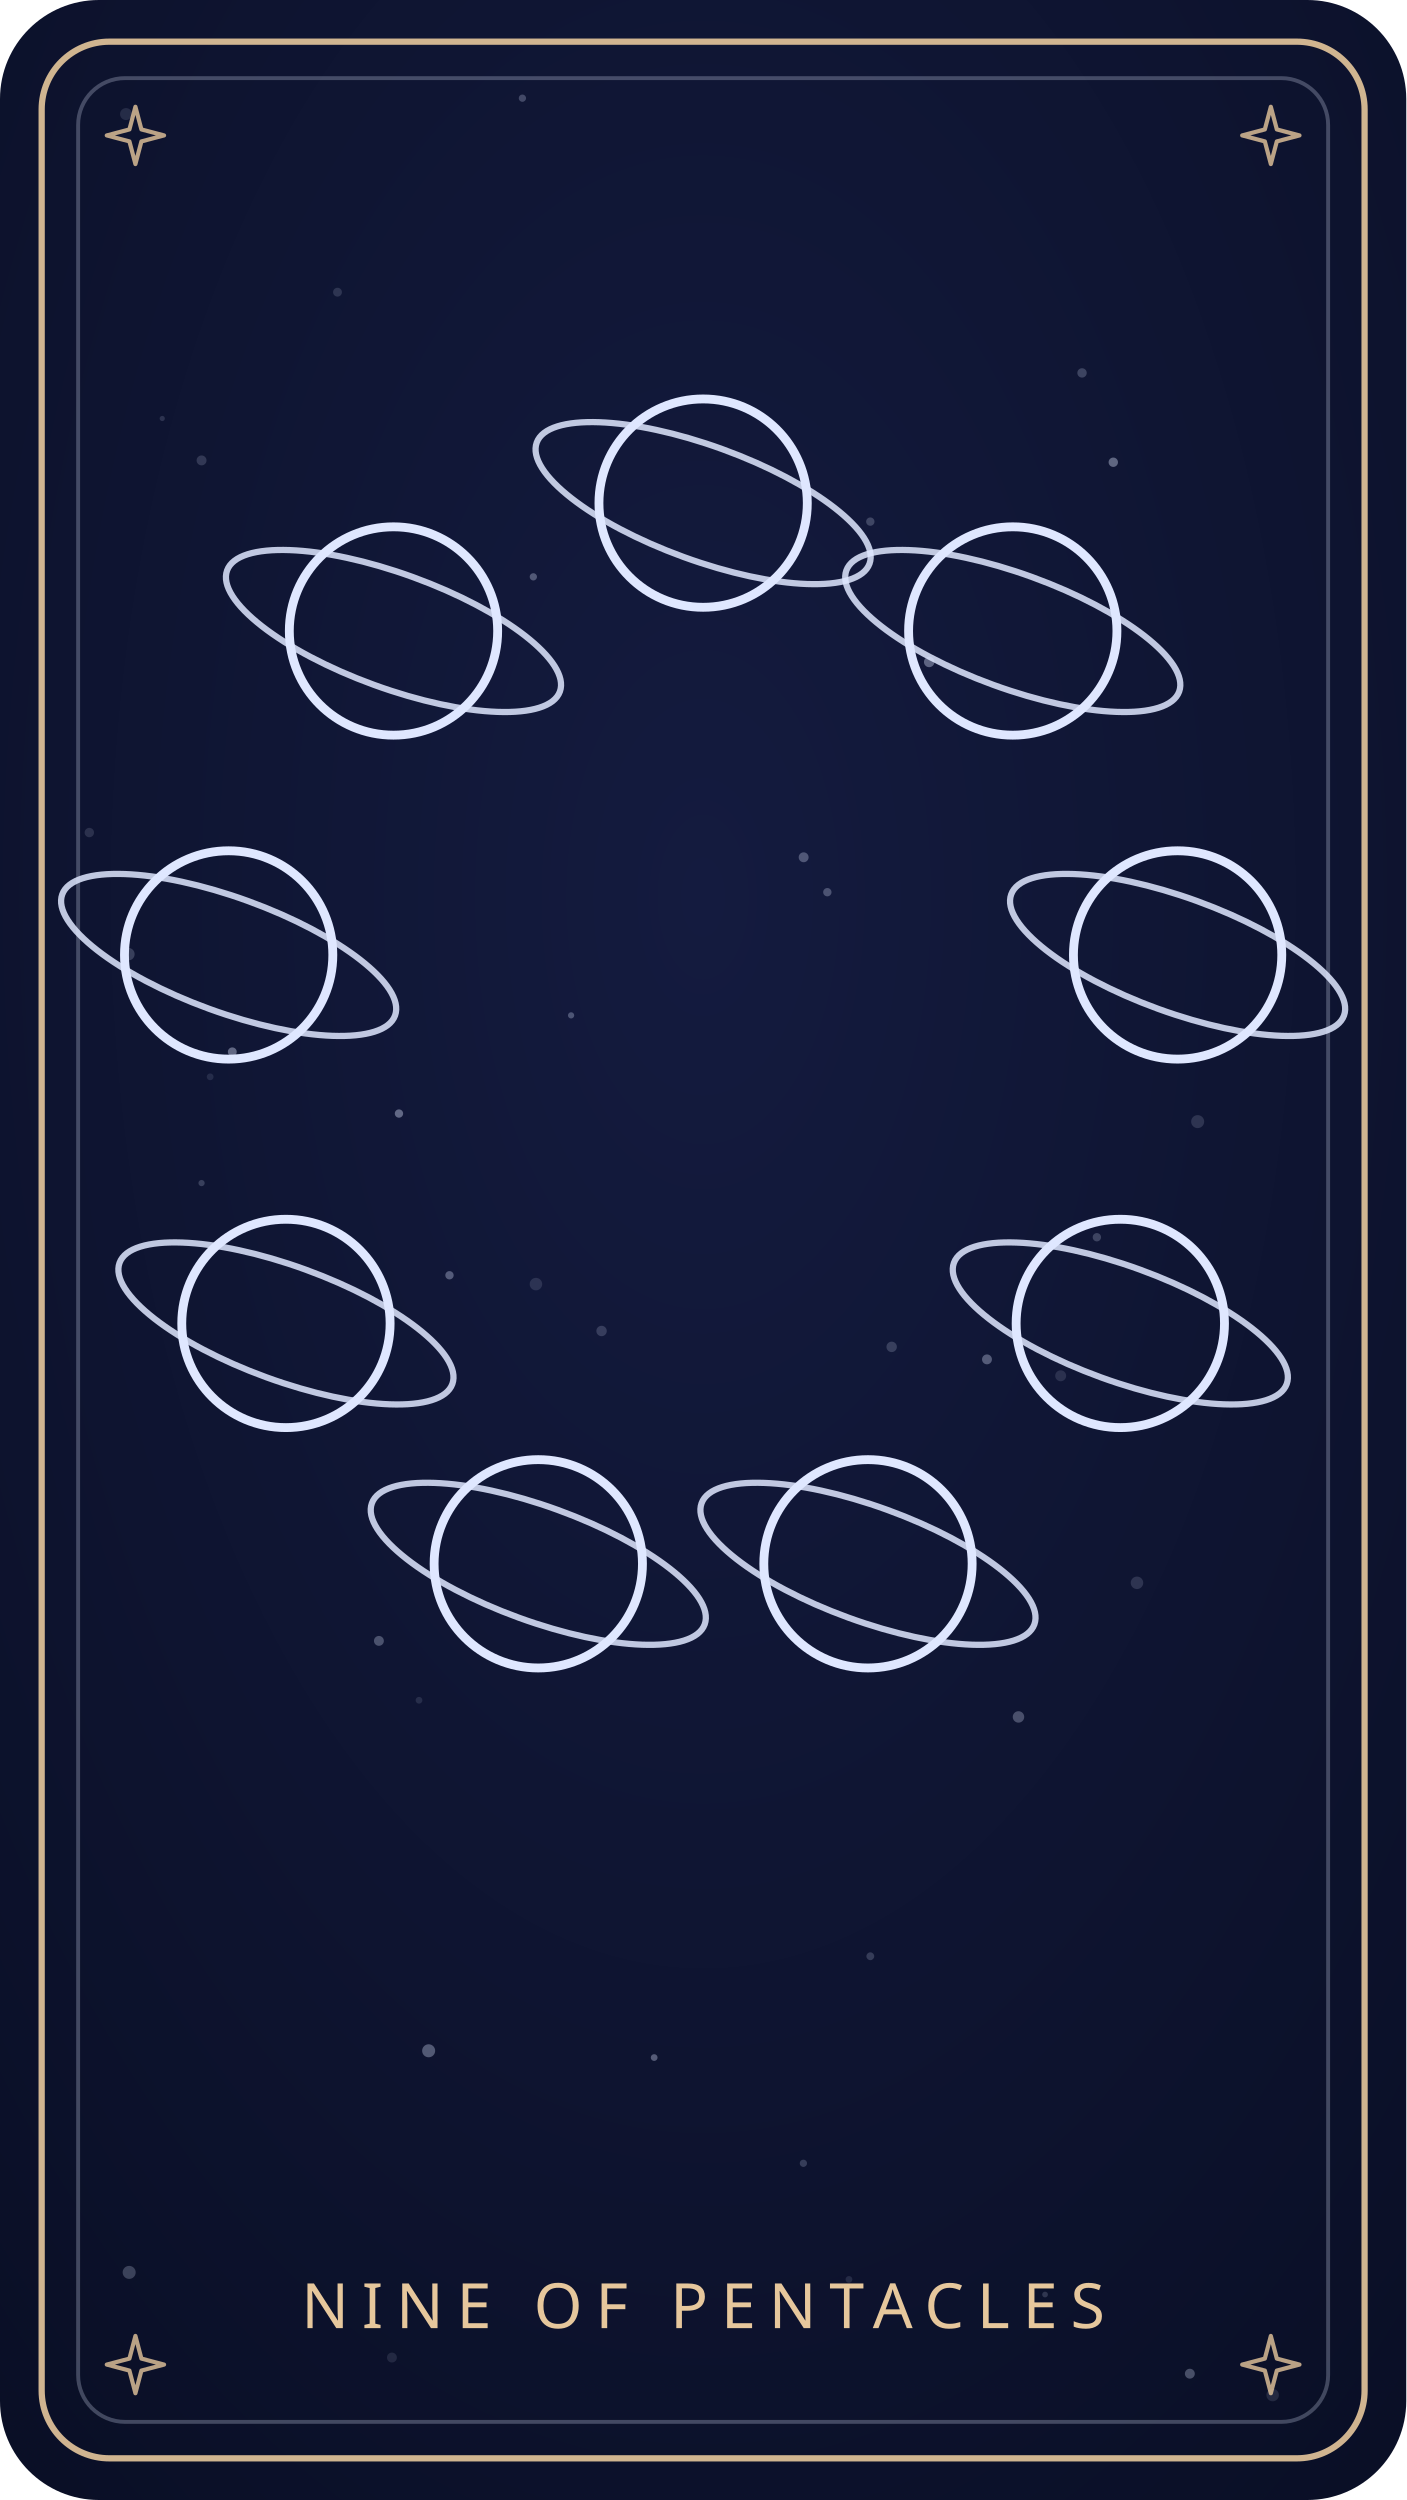
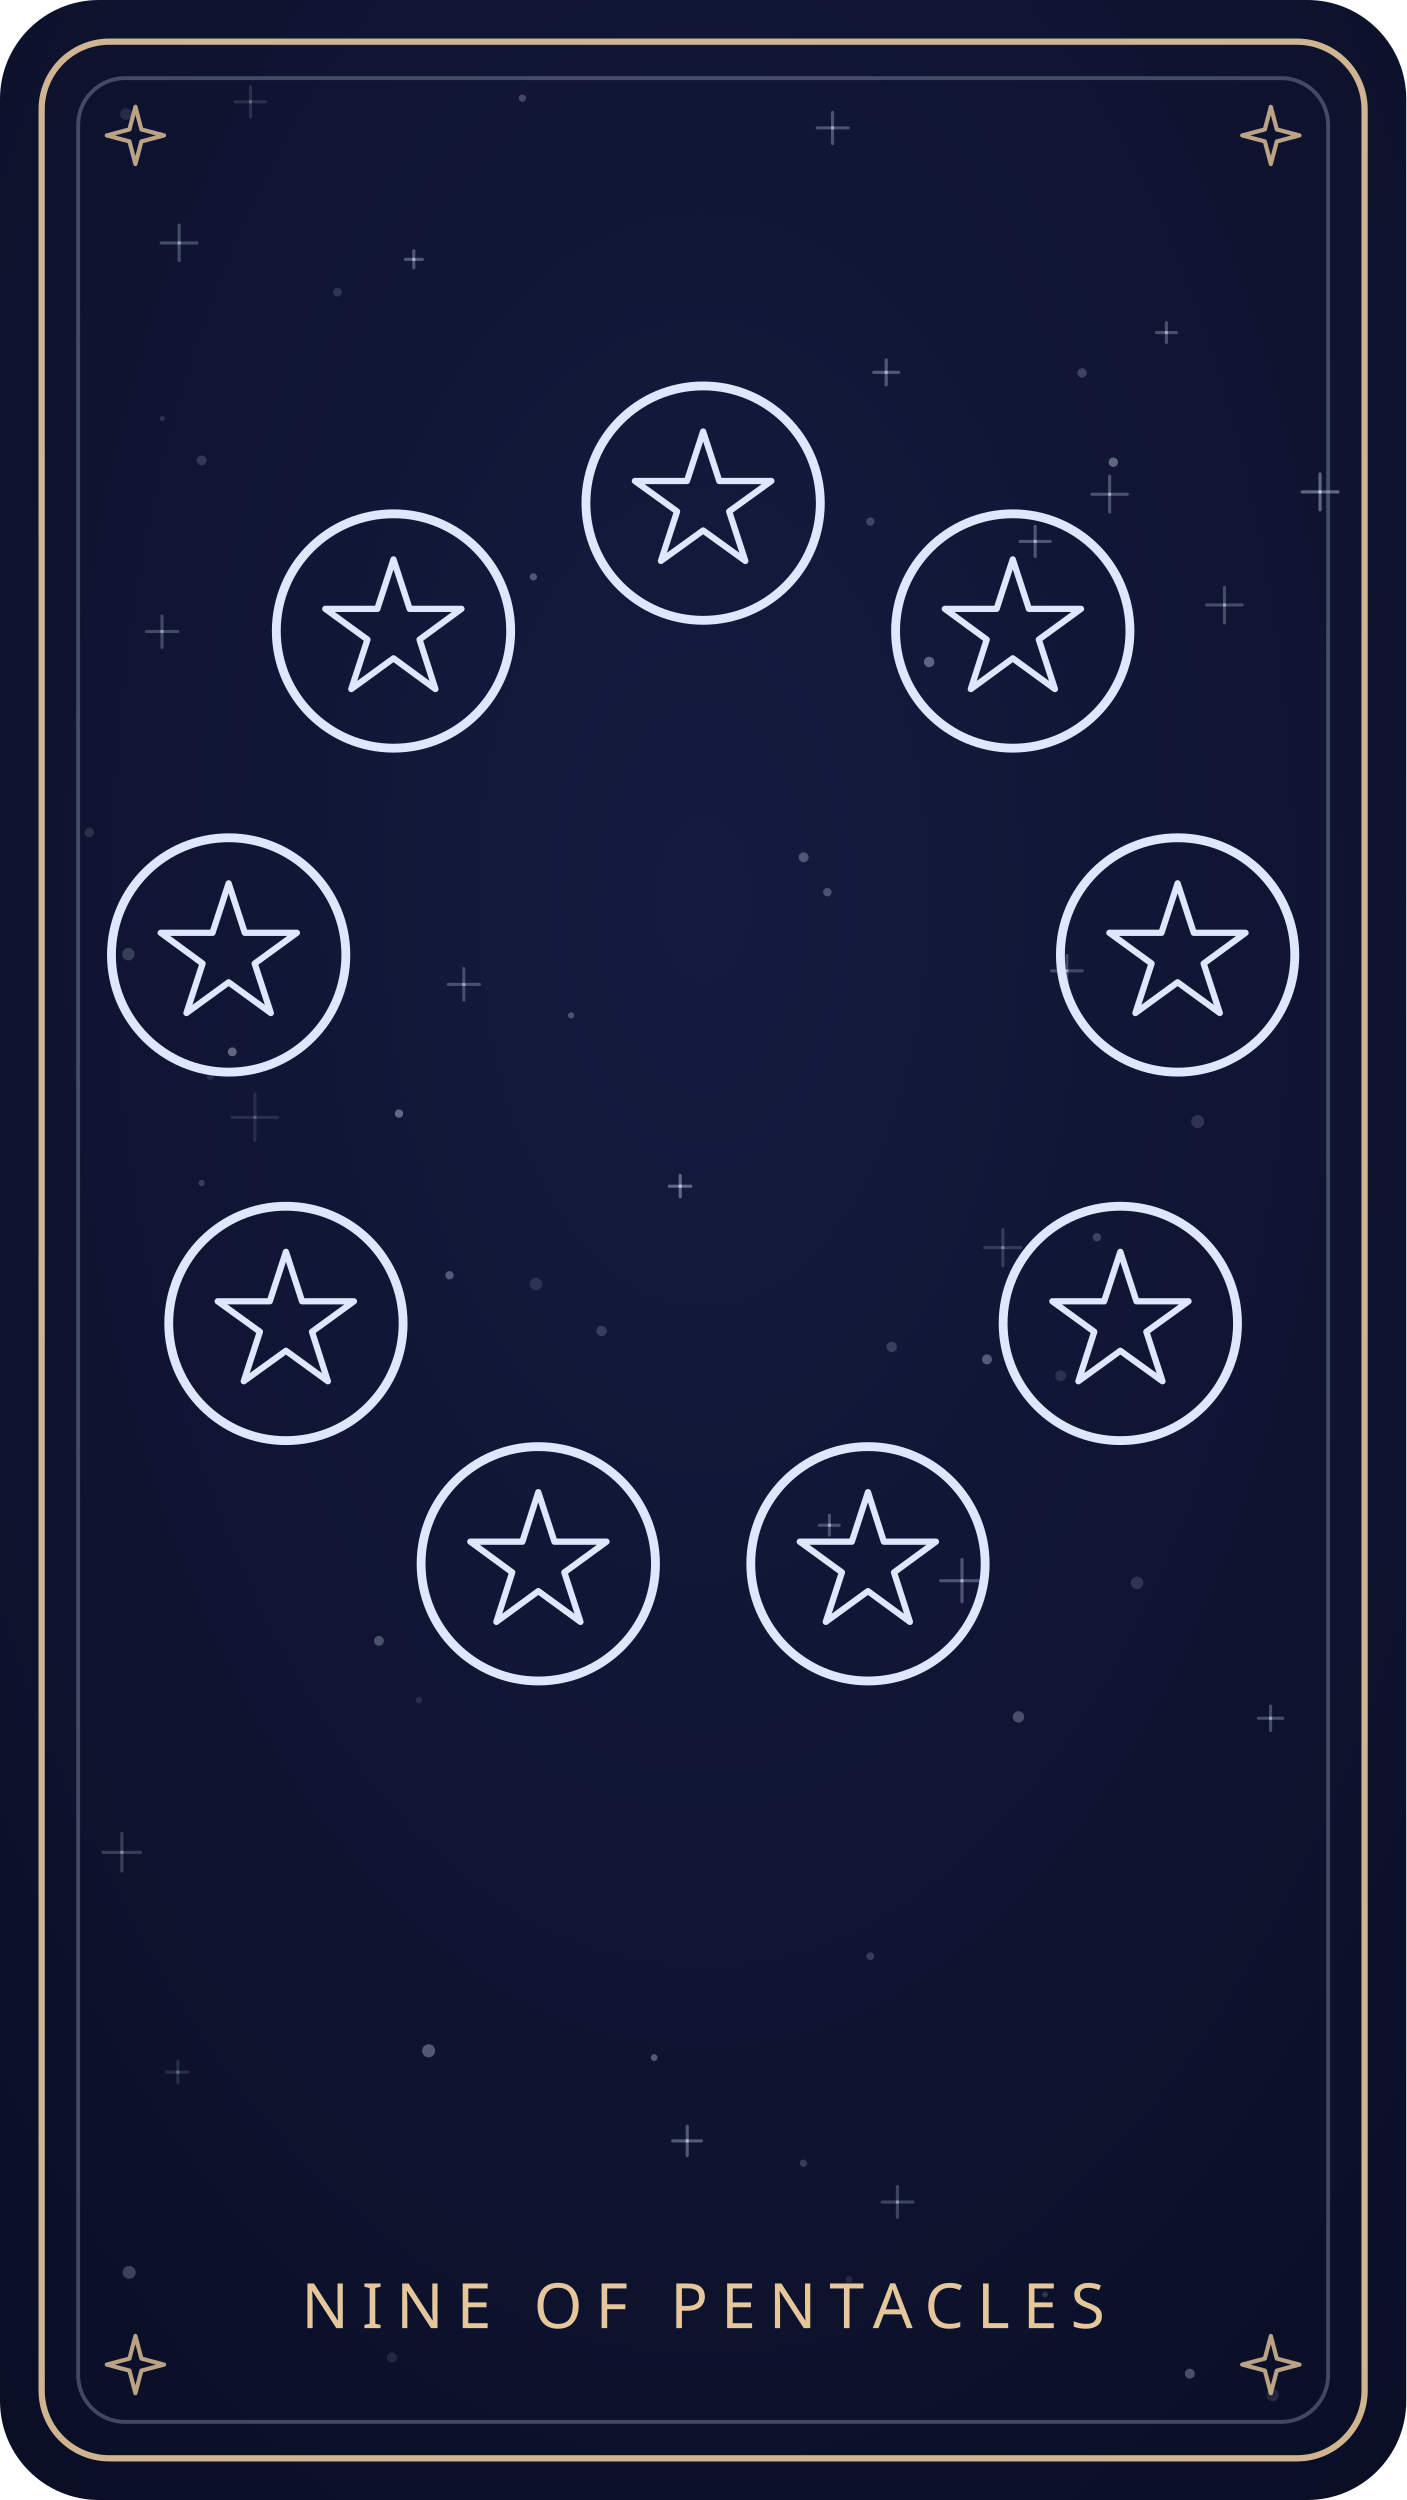
<svg xmlns="http://www.w3.org/2000/svg" viewBox="0 0 540 960" width="540" height="960">
  <defs>
    <radialGradient id="bg" cx="50%" cy="36%" r="85%">
      <stop offset="0%" stop-color="#141b3f" />
      <stop offset="100%" stop-color="#090e24" />
    </radialGradient>
  </defs>
  <rect x="0" y="0" width="540" height="960" rx="38" fill="url(#bg)" />
  <circle cx="421.2" cy="475.1" r="1.6" fill="#dfe7ff" stroke="none" fill-opacity="0.22" />
  <circle cx="129.6" cy="112.2" r="1.7" fill="#dfe7ff" stroke="none" fill-opacity="0.15" />
-   <line x1="318.5" y1="585.7" x2="322.3" y2="585.7" w="1.2" color="#dfe7ff" op="0.285" />
-   <line x1="318.5" y1="585.7" x2="318.5" y2="589.5" w="1.2" color="#dfe7ff" op="0.285" />
-   <line x1="318.5" y1="585.7" x2="314.6" y2="585.7" w="1.2" color="#dfe7ff" op="0.285" />
-   <line x1="318.5" y1="585.7" x2="318.5" y2="581.8" w="1.2" color="#dfe7ff" op="0.285" />
+   <line x1="318.5" y1="585.7" x2="322.3" y2="585.7" fill="none" stroke="#dfe7ff" stroke-width="1.2" stroke-linecap="round" stroke-linejoin="round" stroke-opacity="0.28" />
+   <line x1="318.5" y1="585.7" x2="318.5" y2="589.5" fill="none" stroke="#dfe7ff" stroke-width="1.2" stroke-linecap="round" stroke-linejoin="round" stroke-opacity="0.28" />
+   <line x1="318.5" y1="585.7" x2="314.6" y2="585.7" fill="none" stroke="#dfe7ff" stroke-width="1.2" stroke-linecap="round" stroke-linejoin="round" stroke-opacity="0.28" />
+   <line x1="318.5" y1="585.7" x2="318.5" y2="581.8" fill="none" stroke="#dfe7ff" stroke-width="1.2" stroke-linecap="round" stroke-linejoin="round" stroke-opacity="0.28" />
  <circle cx="153.2" cy="427.6" r="1.6" fill="#dfe7ff" stroke="none" fill-opacity="0.39" />
-   <line x1="344.6" y1="845.6" x2="350.6" y2="845.6" w="1.2" color="#dfe7ff" op="0.232" />
-   <line x1="344.6" y1="845.6" x2="344.6" y2="851.5" w="1.2" color="#dfe7ff" op="0.232" />
-   <line x1="344.6" y1="845.6" x2="338.7" y2="845.6" w="1.2" color="#dfe7ff" op="0.232" />
-   <line x1="344.6" y1="845.6" x2="344.6" y2="839.6" w="1.2" color="#dfe7ff" op="0.232" />
+   <line x1="344.6" y1="845.6" x2="350.6" y2="845.6" fill="none" stroke="#dfe7ff" stroke-width="1.2" stroke-linecap="round" stroke-linejoin="round" stroke-opacity="0.23" />
+   <line x1="344.6" y1="845.6" x2="344.6" y2="851.5" fill="none" stroke="#dfe7ff" stroke-width="1.2" stroke-linecap="round" stroke-linejoin="round" stroke-opacity="0.23" />
+   <line x1="344.6" y1="845.6" x2="338.7" y2="845.6" fill="none" stroke="#dfe7ff" stroke-width="1.2" stroke-linecap="round" stroke-linejoin="round" stroke-opacity="0.23" />
+   <line x1="344.6" y1="845.6" x2="344.6" y2="839.6" fill="none" stroke="#dfe7ff" stroke-width="1.2" stroke-linecap="round" stroke-linejoin="round" stroke-opacity="0.23" />
  <circle cx="356.8" cy="254.2" r="2.0" fill="#dfe7ff" stroke="none" fill-opacity="0.37" />
-   <line x1="62.2" y1="242.5" x2="68.3" y2="242.5" w="1.2" color="#dfe7ff" op="0.246" />
-   <line x1="62.2" y1="242.5" x2="62.2" y2="248.6" w="1.2" color="#dfe7ff" op="0.246" />
-   <line x1="62.2" y1="242.5" x2="56.2" y2="242.5" w="1.2" color="#dfe7ff" op="0.246" />
-   <line x1="62.2" y1="242.5" x2="62.2" y2="236.5" w="1.2" color="#dfe7ff" op="0.246" />
-   <line x1="506.9" y1="188.9" x2="513.8" y2="188.9" w="1.2" color="#dfe7ff" op="0.386" />
-   <line x1="506.9" y1="188.9" x2="506.9" y2="195.8" w="1.2" color="#dfe7ff" op="0.386" />
-   <line x1="506.9" y1="188.9" x2="500.0" y2="188.9" w="1.2" color="#dfe7ff" op="0.386" />
-   <line x1="506.9" y1="188.9" x2="506.9" y2="182.0" w="1.2" color="#dfe7ff" op="0.386" />
+   <line x1="62.2" y1="242.5" x2="68.3" y2="242.5" fill="none" stroke="#dfe7ff" stroke-width="1.2" stroke-linecap="round" stroke-linejoin="round" stroke-opacity="0.25" />
+   <line x1="62.2" y1="242.5" x2="62.2" y2="248.6" fill="none" stroke="#dfe7ff" stroke-width="1.2" stroke-linecap="round" stroke-linejoin="round" stroke-opacity="0.25" />
+   <line x1="62.2" y1="242.5" x2="56.2" y2="242.5" fill="none" stroke="#dfe7ff" stroke-width="1.2" stroke-linecap="round" stroke-linejoin="round" stroke-opacity="0.25" />
+   <line x1="62.2" y1="242.5" x2="62.2" y2="236.5" fill="none" stroke="#dfe7ff" stroke-width="1.2" stroke-linecap="round" stroke-linejoin="round" stroke-opacity="0.25" />
+   <line x1="506.9" y1="188.9" x2="513.8" y2="188.9" fill="none" stroke="#dfe7ff" stroke-width="1.2" stroke-linecap="round" stroke-linejoin="round" stroke-opacity="0.39" />
+   <line x1="506.9" y1="188.9" x2="506.9" y2="195.8" fill="none" stroke="#dfe7ff" stroke-width="1.2" stroke-linecap="round" stroke-linejoin="round" stroke-opacity="0.39" />
+   <line x1="506.9" y1="188.9" x2="500.0" y2="188.9" fill="none" stroke="#dfe7ff" stroke-width="1.2" stroke-linecap="round" stroke-linejoin="round" stroke-opacity="0.39" />
+   <line x1="506.9" y1="188.9" x2="506.9" y2="182.0" fill="none" stroke="#dfe7ff" stroke-width="1.2" stroke-linecap="round" stroke-linejoin="round" stroke-opacity="0.39" />
  <circle cx="251.2" cy="790.1" r="1.3" fill="#dfe7ff" stroke="none" fill-opacity="0.34" />
-   <line x1="263.9" y1="822.1" x2="269.4" y2="822.1" w="1.2" color="#dfe7ff" op="0.331" />
-   <line x1="263.9" y1="822.1" x2="263.9" y2="827.7" w="1.2" color="#dfe7ff" op="0.331" />
-   <line x1="263.9" y1="822.1" x2="258.3" y2="822.1" w="1.2" color="#dfe7ff" op="0.331" />
-   <line x1="263.9" y1="822.1" x2="263.9" y2="816.5" w="1.2" color="#dfe7ff" op="0.331" />
+   <line x1="263.9" y1="822.1" x2="269.4" y2="822.1" fill="none" stroke="#dfe7ff" stroke-width="1.2" stroke-linecap="round" stroke-linejoin="round" stroke-opacity="0.33" />
+   <line x1="263.9" y1="822.1" x2="263.9" y2="827.7" fill="none" stroke="#dfe7ff" stroke-width="1.2" stroke-linecap="round" stroke-linejoin="round" stroke-opacity="0.33" />
+   <line x1="263.9" y1="822.1" x2="258.3" y2="822.1" fill="none" stroke="#dfe7ff" stroke-width="1.2" stroke-linecap="round" stroke-linejoin="round" stroke-opacity="0.33" />
+   <line x1="263.9" y1="822.1" x2="263.9" y2="816.5" fill="none" stroke="#dfe7ff" stroke-width="1.2" stroke-linecap="round" stroke-linejoin="round" stroke-opacity="0.33" />
  <circle cx="205.8" cy="493.1" r="2.4" fill="#dfe7ff" stroke="none" fill-opacity="0.13" />
  <circle cx="459.9" cy="430.7" r="2.5" fill="#dfe7ff" stroke="none" fill-opacity="0.15" />
  <circle cx="49.6" cy="872.6" r="2.5" fill="#dfe7ff" stroke="none" fill-opacity="0.23" />
-   <line x1="158.9" y1="99.6" x2="162.2" y2="99.6" w="1.2" color="#dfe7ff" op="0.31" />
-   <line x1="158.9" y1="99.6" x2="158.9" y2="102.8" w="1.2" color="#dfe7ff" op="0.31" />
-   <line x1="158.9" y1="99.6" x2="155.7" y2="99.6" w="1.2" color="#dfe7ff" op="0.31" />
-   <line x1="158.9" y1="99.6" x2="158.9" y2="96.3" w="1.2" color="#dfe7ff" op="0.31" />
+   <line x1="158.9" y1="99.6" x2="162.2" y2="99.6" fill="none" stroke="#dfe7ff" stroke-width="1.2" stroke-linecap="round" stroke-linejoin="round" stroke-opacity="0.31" />
+   <line x1="158.9" y1="99.6" x2="158.9" y2="102.8" fill="none" stroke="#dfe7ff" stroke-width="1.2" stroke-linecap="round" stroke-linejoin="round" stroke-opacity="0.31" />
+   <line x1="158.9" y1="99.6" x2="155.7" y2="99.6" fill="none" stroke="#dfe7ff" stroke-width="1.2" stroke-linecap="round" stroke-linejoin="round" stroke-opacity="0.31" />
+   <line x1="158.9" y1="99.6" x2="158.9" y2="96.3" fill="none" stroke="#dfe7ff" stroke-width="1.2" stroke-linecap="round" stroke-linejoin="round" stroke-opacity="0.31" />
  <circle cx="77.4" cy="454.3" r="1.2" fill="#dfe7ff" stroke="none" fill-opacity="0.20" />
-   <line x1="340.3" y1="143.0" x2="345.1" y2="143.0" w="1.2" color="#dfe7ff" op="0.312" />
-   <line x1="340.3" y1="143.0" x2="340.3" y2="147.8" w="1.2" color="#dfe7ff" op="0.312" />
-   <line x1="340.3" y1="143.0" x2="335.5" y2="143.0" w="1.2" color="#dfe7ff" op="0.312" />
-   <line x1="340.3" y1="143.0" x2="340.3" y2="138.2" w="1.2" color="#dfe7ff" op="0.312" />
+   <line x1="340.3" y1="143.0" x2="345.1" y2="143.0" fill="none" stroke="#dfe7ff" stroke-width="1.2" stroke-linecap="round" stroke-linejoin="round" stroke-opacity="0.31" />
+   <line x1="340.3" y1="143.0" x2="340.3" y2="147.8" fill="none" stroke="#dfe7ff" stroke-width="1.2" stroke-linecap="round" stroke-linejoin="round" stroke-opacity="0.31" />
+   <line x1="340.3" y1="143.0" x2="335.5" y2="143.0" fill="none" stroke="#dfe7ff" stroke-width="1.2" stroke-linecap="round" stroke-linejoin="round" stroke-opacity="0.31" />
+   <line x1="340.3" y1="143.0" x2="340.3" y2="138.2" fill="none" stroke="#dfe7ff" stroke-width="1.2" stroke-linecap="round" stroke-linejoin="round" stroke-opacity="0.31" />
  <circle cx="456.9" cy="911.5" r="1.9" fill="#dfe7ff" stroke="none" fill-opacity="0.29" />
  <circle cx="391.1" cy="659.3" r="2.2" fill="#dfe7ff" stroke="none" fill-opacity="0.28" />
  <circle cx="379.0" cy="522.0" r="1.9" fill="#dfe7ff" stroke="none" fill-opacity="0.33" />
-   <line x1="447.9" y1="127.7" x2="451.7" y2="127.7" w="1.2" color="#dfe7ff" op="0.281" />
-   <line x1="447.9" y1="127.7" x2="447.9" y2="131.5" w="1.2" color="#dfe7ff" op="0.281" />
-   <line x1="447.9" y1="127.7" x2="444.1" y2="127.7" w="1.2" color="#dfe7ff" op="0.281" />
-   <line x1="447.9" y1="127.7" x2="447.9" y2="123.9" w="1.2" color="#dfe7ff" op="0.281" />
+   <line x1="447.9" y1="127.7" x2="451.7" y2="127.7" fill="none" stroke="#dfe7ff" stroke-width="1.2" stroke-linecap="round" stroke-linejoin="round" stroke-opacity="0.28" />
+   <line x1="447.9" y1="127.7" x2="447.9" y2="131.5" fill="none" stroke="#dfe7ff" stroke-width="1.2" stroke-linecap="round" stroke-linejoin="round" stroke-opacity="0.28" />
+   <line x1="447.9" y1="127.7" x2="444.1" y2="127.7" fill="none" stroke="#dfe7ff" stroke-width="1.2" stroke-linecap="round" stroke-linejoin="round" stroke-opacity="0.28" />
+   <line x1="447.9" y1="127.7" x2="447.9" y2="123.9" fill="none" stroke="#dfe7ff" stroke-width="1.2" stroke-linecap="round" stroke-linejoin="round" stroke-opacity="0.28" />
  <circle cx="488.7" cy="919.7" r="2.4" fill="#dfe7ff" stroke="none" fill-opacity="0.12" />
-   <line x1="68.8" y1="93.3" x2="75.6" y2="93.3" w="1.2" color="#dfe7ff" op="0.259" />
-   <line x1="68.8" y1="93.3" x2="68.8" y2="100.1" w="1.2" color="#dfe7ff" op="0.259" />
-   <line x1="68.8" y1="93.3" x2="61.9" y2="93.3" w="1.2" color="#dfe7ff" op="0.259" />
-   <line x1="68.8" y1="93.3" x2="68.8" y2="86.4" w="1.2" color="#dfe7ff" op="0.259" />
+   <line x1="68.8" y1="93.3" x2="75.6" y2="93.3" fill="none" stroke="#dfe7ff" stroke-width="1.2" stroke-linecap="round" stroke-linejoin="round" stroke-opacity="0.26" />
+   <line x1="68.8" y1="93.3" x2="68.8" y2="100.1" fill="none" stroke="#dfe7ff" stroke-width="1.2" stroke-linecap="round" stroke-linejoin="round" stroke-opacity="0.26" />
+   <line x1="68.8" y1="93.3" x2="61.9" y2="93.3" fill="none" stroke="#dfe7ff" stroke-width="1.2" stroke-linecap="round" stroke-linejoin="round" stroke-opacity="0.26" />
+   <line x1="68.8" y1="93.3" x2="68.8" y2="86.4" fill="none" stroke="#dfe7ff" stroke-width="1.2" stroke-linecap="round" stroke-linejoin="round" stroke-opacity="0.26" />
  <circle cx="77.4" cy="176.8" r="1.9" fill="#dfe7ff" stroke="none" fill-opacity="0.17" />
  <circle cx="145.5" cy="630.1" r="1.9" fill="#dfe7ff" stroke="none" fill-opacity="0.29" />
  <circle cx="164.6" cy="787.5" r="2.5" fill="#dfe7ff" stroke="none" fill-opacity="0.33" />
  <circle cx="334.2" cy="200.3" r="1.6" fill="#dfe7ff" stroke="none" fill-opacity="0.22" />
  <circle cx="219.3" cy="389.9" r="1.2" fill="#dfe7ff" stroke="none" fill-opacity="0.29" />
  <circle cx="436.6" cy="607.8" r="2.4" fill="#dfe7ff" stroke="none" fill-opacity="0.15" />
  <circle cx="317.7" cy="342.6" r="1.6" fill="#dfe7ff" stroke="none" fill-opacity="0.28" />
  <circle cx="308.6" cy="329.2" r="1.9" fill="#dfe7ff" stroke="none" fill-opacity="0.30" />
  <circle cx="172.6" cy="489.7" r="1.6" fill="#dfe7ff" stroke="none" fill-opacity="0.33" />
  <circle cx="401.3" cy="881.1" r="1.1" fill="#dfe7ff" stroke="none" fill-opacity="0.17" />
-   <line x1="409.7" y1="372.8" x2="415.6" y2="372.8" w="1.2" color="#dfe7ff" op="0.24" />
-   <line x1="409.7" y1="372.8" x2="409.7" y2="378.7" w="1.2" color="#dfe7ff" op="0.24" />
-   <line x1="409.7" y1="372.8" x2="403.8" y2="372.8" w="1.2" color="#dfe7ff" op="0.24" />
-   <line x1="409.7" y1="372.8" x2="409.7" y2="366.9" w="1.2" color="#dfe7ff" op="0.24" />
-   <line x1="68.3" y1="795.7" x2="72.4" y2="795.7" w="1.2" color="#dfe7ff" op="0.127" />
-   <line x1="68.3" y1="795.7" x2="68.3" y2="799.8" w="1.2" color="#dfe7ff" op="0.127" />
-   <line x1="68.3" y1="795.7" x2="64.2" y2="795.7" w="1.2" color="#dfe7ff" op="0.127" />
-   <line x1="68.3" y1="795.7" x2="68.3" y2="791.5" w="1.2" color="#dfe7ff" op="0.127" />
-   <line x1="178.1" y1="378.0" x2="184.1" y2="378.0" w="1.2" color="#dfe7ff" op="0.26" />
-   <line x1="178.1" y1="378.0" x2="178.1" y2="384.0" w="1.2" color="#dfe7ff" op="0.26" />
-   <line x1="178.1" y1="378.0" x2="172.1" y2="378.0" w="1.2" color="#dfe7ff" op="0.26" />
-   <line x1="178.1" y1="378.0" x2="178.1" y2="371.9" w="1.2" color="#dfe7ff" op="0.26" />
+   <line x1="409.7" y1="372.8" x2="415.6" y2="372.8" fill="none" stroke="#dfe7ff" stroke-width="1.2" stroke-linecap="round" stroke-linejoin="round" stroke-opacity="0.24" />
+   <line x1="409.7" y1="372.8" x2="409.7" y2="378.7" fill="none" stroke="#dfe7ff" stroke-width="1.2" stroke-linecap="round" stroke-linejoin="round" stroke-opacity="0.24" />
+   <line x1="409.7" y1="372.8" x2="403.8" y2="372.8" fill="none" stroke="#dfe7ff" stroke-width="1.2" stroke-linecap="round" stroke-linejoin="round" stroke-opacity="0.24" />
+   <line x1="409.7" y1="372.8" x2="409.7" y2="366.9" fill="none" stroke="#dfe7ff" stroke-width="1.2" stroke-linecap="round" stroke-linejoin="round" stroke-opacity="0.24" />
+   <line x1="68.3" y1="795.7" x2="72.4" y2="795.7" fill="none" stroke="#dfe7ff" stroke-width="1.2" stroke-linecap="round" stroke-linejoin="round" stroke-opacity="0.13" />
+   <line x1="68.3" y1="795.7" x2="68.3" y2="799.8" fill="none" stroke="#dfe7ff" stroke-width="1.2" stroke-linecap="round" stroke-linejoin="round" stroke-opacity="0.13" />
+   <line x1="68.3" y1="795.7" x2="64.2" y2="795.7" fill="none" stroke="#dfe7ff" stroke-width="1.2" stroke-linecap="round" stroke-linejoin="round" stroke-opacity="0.13" />
+   <line x1="68.3" y1="795.7" x2="68.3" y2="791.5" fill="none" stroke="#dfe7ff" stroke-width="1.2" stroke-linecap="round" stroke-linejoin="round" stroke-opacity="0.13" />
+   <line x1="178.1" y1="378.0" x2="184.1" y2="378.0" fill="none" stroke="#dfe7ff" stroke-width="1.2" stroke-linecap="round" stroke-linejoin="round" stroke-opacity="0.26" />
+   <line x1="178.1" y1="378.0" x2="178.1" y2="384.0" fill="none" stroke="#dfe7ff" stroke-width="1.2" stroke-linecap="round" stroke-linejoin="round" stroke-opacity="0.26" />
+   <line x1="178.1" y1="378.0" x2="172.1" y2="378.0" fill="none" stroke="#dfe7ff" stroke-width="1.2" stroke-linecap="round" stroke-linejoin="round" stroke-opacity="0.26" />
+   <line x1="178.1" y1="378.0" x2="178.1" y2="371.9" fill="none" stroke="#dfe7ff" stroke-width="1.2" stroke-linecap="round" stroke-linejoin="round" stroke-opacity="0.26" />
  <circle cx="204.8" cy="221.5" r="1.4" fill="#dfe7ff" stroke="none" fill-opacity="0.31" />
  <circle cx="62.3" cy="160.7" r="1.0" fill="#dfe7ff" stroke="none" fill-opacity="0.15" />
-   <line x1="385.1" y1="479.1" x2="392.0" y2="479.1" w="1.2" color="#dfe7ff" op="0.179" />
-   <line x1="385.1" y1="479.1" x2="385.1" y2="486.1" w="1.2" color="#dfe7ff" op="0.179" />
-   <line x1="385.1" y1="479.1" x2="378.1" y2="479.1" w="1.2" color="#dfe7ff" op="0.179" />
-   <line x1="385.1" y1="479.1" x2="385.1" y2="472.2" w="1.2" color="#dfe7ff" op="0.179" />
+   <line x1="385.1" y1="479.1" x2="392.0" y2="479.1" fill="none" stroke="#dfe7ff" stroke-width="1.2" stroke-linecap="round" stroke-linejoin="round" stroke-opacity="0.18" />
+   <line x1="385.1" y1="479.1" x2="385.1" y2="486.1" fill="none" stroke="#dfe7ff" stroke-width="1.2" stroke-linecap="round" stroke-linejoin="round" stroke-opacity="0.18" />
+   <line x1="385.1" y1="479.1" x2="378.1" y2="479.1" fill="none" stroke="#dfe7ff" stroke-width="1.2" stroke-linecap="round" stroke-linejoin="round" stroke-opacity="0.18" />
+   <line x1="385.1" y1="479.1" x2="385.1" y2="472.2" fill="none" stroke="#dfe7ff" stroke-width="1.2" stroke-linecap="round" stroke-linejoin="round" stroke-opacity="0.18" />
  <circle cx="407.3" cy="528.3" r="2.1" fill="#dfe7ff" stroke="none" fill-opacity="0.13" />
  <circle cx="89.2" cy="403.9" r="1.7" fill="#dfe7ff" stroke="none" fill-opacity="0.39" />
  <circle cx="48.4" cy="43.8" r="2.3" fill="#dfe7ff" stroke="none" fill-opacity="0.12" />
  <circle cx="415.5" cy="143.2" r="1.8" fill="#dfe7ff" stroke="none" fill-opacity="0.22" />
  <circle cx="334.2" cy="751.2" r="1.5" fill="#dfe7ff" stroke="none" fill-opacity="0.19" />
-   <line x1="487.9" y1="659.8" x2="492.6" y2="659.8" w="1.2" color="#dfe7ff" op="0.268" />
-   <line x1="487.9" y1="659.8" x2="487.9" y2="664.5" w="1.2" color="#dfe7ff" op="0.268" />
-   <line x1="487.9" y1="659.8" x2="483.2" y2="659.8" w="1.2" color="#dfe7ff" op="0.268" />
-   <line x1="487.9" y1="659.8" x2="487.9" y2="655.1" w="1.2" color="#dfe7ff" op="0.268" />
+   <line x1="487.9" y1="659.8" x2="492.6" y2="659.8" fill="none" stroke="#dfe7ff" stroke-width="1.2" stroke-linecap="round" stroke-linejoin="round" stroke-opacity="0.27" />
+   <line x1="487.9" y1="659.8" x2="487.9" y2="664.5" fill="none" stroke="#dfe7ff" stroke-width="1.2" stroke-linecap="round" stroke-linejoin="round" stroke-opacity="0.27" />
+   <line x1="487.9" y1="659.8" x2="483.2" y2="659.8" fill="none" stroke="#dfe7ff" stroke-width="1.2" stroke-linecap="round" stroke-linejoin="round" stroke-opacity="0.27" />
+   <line x1="487.9" y1="659.8" x2="487.9" y2="655.1" fill="none" stroke="#dfe7ff" stroke-width="1.2" stroke-linecap="round" stroke-linejoin="round" stroke-opacity="0.27" />
  <circle cx="34.3" cy="319.7" r="1.8" fill="#dfe7ff" stroke="none" fill-opacity="0.14" />
  <circle cx="160.9" cy="652.9" r="1.3" fill="#dfe7ff" stroke="none" fill-opacity="0.12" />
  <circle cx="231.0" cy="511.1" r="2.0" fill="#dfe7ff" stroke="none" fill-opacity="0.18" />
-   <line x1="46.8" y1="711.3" x2="54.0" y2="711.3" w="1.2" color="#dfe7ff" op="0.207" />
-   <line x1="46.8" y1="711.3" x2="46.8" y2="718.5" w="1.2" color="#dfe7ff" op="0.207" />
-   <line x1="46.8" y1="711.3" x2="39.5" y2="711.3" w="1.2" color="#dfe7ff" op="0.207" />
-   <line x1="46.8" y1="711.3" x2="46.8" y2="704.0" w="1.2" color="#dfe7ff" op="0.207" />
-   <line x1="319.7" y1="49.1" x2="325.7" y2="49.1" w="1.2" color="#dfe7ff" op="0.292" />
-   <line x1="319.7" y1="49.1" x2="319.7" y2="55.1" w="1.2" color="#dfe7ff" op="0.292" />
-   <line x1="319.7" y1="49.1" x2="313.8" y2="49.1" w="1.2" color="#dfe7ff" op="0.292" />
-   <line x1="319.7" y1="49.1" x2="319.7" y2="43.2" w="1.2" color="#dfe7ff" op="0.292" />
-   <line x1="369.4" y1="607.0" x2="377.5" y2="607.0" w="1.2" color="#dfe7ff" op="0.299" />
-   <line x1="369.4" y1="607.0" x2="369.4" y2="615.1" w="1.2" color="#dfe7ff" op="0.299" />
-   <line x1="369.4" y1="607.0" x2="361.2" y2="607.0" w="1.2" color="#dfe7ff" op="0.299" />
-   <line x1="369.4" y1="607.0" x2="369.4" y2="598.8" w="1.2" color="#dfe7ff" op="0.299" />
-   <line x1="261.2" y1="455.5" x2="265.3" y2="455.5" w="1.2" color="#dfe7ff" op="0.377" />
-   <line x1="261.2" y1="455.5" x2="261.2" y2="459.6" w="1.2" color="#dfe7ff" op="0.377" />
-   <line x1="261.2" y1="455.5" x2="257.0" y2="455.5" w="1.2" color="#dfe7ff" op="0.377" />
-   <line x1="261.2" y1="455.5" x2="261.2" y2="451.4" w="1.2" color="#dfe7ff" op="0.377" />
-   <line x1="97.9" y1="429.1" x2="106.7" y2="429.1" w="1.2" color="#dfe7ff" op="0.121" />
-   <line x1="97.9" y1="429.1" x2="97.9" y2="437.9" w="1.2" color="#dfe7ff" op="0.121" />
-   <line x1="97.9" y1="429.1" x2="89.1" y2="429.1" w="1.2" color="#dfe7ff" op="0.121" />
-   <line x1="97.9" y1="429.1" x2="97.9" y2="420.2" w="1.2" color="#dfe7ff" op="0.121" />
+   <line x1="46.8" y1="711.3" x2="54.0" y2="711.3" fill="none" stroke="#dfe7ff" stroke-width="1.2" stroke-linecap="round" stroke-linejoin="round" stroke-opacity="0.21" />
+   <line x1="46.8" y1="711.3" x2="46.8" y2="718.5" fill="none" stroke="#dfe7ff" stroke-width="1.2" stroke-linecap="round" stroke-linejoin="round" stroke-opacity="0.21" />
+   <line x1="46.8" y1="711.3" x2="39.5" y2="711.3" fill="none" stroke="#dfe7ff" stroke-width="1.2" stroke-linecap="round" stroke-linejoin="round" stroke-opacity="0.21" />
+   <line x1="46.8" y1="711.3" x2="46.8" y2="704.0" fill="none" stroke="#dfe7ff" stroke-width="1.2" stroke-linecap="round" stroke-linejoin="round" stroke-opacity="0.21" />
+   <line x1="319.7" y1="49.1" x2="325.7" y2="49.1" fill="none" stroke="#dfe7ff" stroke-width="1.2" stroke-linecap="round" stroke-linejoin="round" stroke-opacity="0.29" />
+   <line x1="319.7" y1="49.1" x2="319.7" y2="55.1" fill="none" stroke="#dfe7ff" stroke-width="1.2" stroke-linecap="round" stroke-linejoin="round" stroke-opacity="0.29" />
+   <line x1="319.7" y1="49.1" x2="313.8" y2="49.1" fill="none" stroke="#dfe7ff" stroke-width="1.2" stroke-linecap="round" stroke-linejoin="round" stroke-opacity="0.29" />
+   <line x1="319.7" y1="49.1" x2="319.7" y2="43.2" fill="none" stroke="#dfe7ff" stroke-width="1.2" stroke-linecap="round" stroke-linejoin="round" stroke-opacity="0.29" />
+   <line x1="369.4" y1="607.0" x2="377.5" y2="607.0" fill="none" stroke="#dfe7ff" stroke-width="1.2" stroke-linecap="round" stroke-linejoin="round" stroke-opacity="0.30" />
+   <line x1="369.4" y1="607.0" x2="369.4" y2="615.1" fill="none" stroke="#dfe7ff" stroke-width="1.2" stroke-linecap="round" stroke-linejoin="round" stroke-opacity="0.30" />
+   <line x1="369.4" y1="607.0" x2="361.2" y2="607.0" fill="none" stroke="#dfe7ff" stroke-width="1.2" stroke-linecap="round" stroke-linejoin="round" stroke-opacity="0.30" />
+   <line x1="369.4" y1="607.0" x2="369.4" y2="598.8" fill="none" stroke="#dfe7ff" stroke-width="1.2" stroke-linecap="round" stroke-linejoin="round" stroke-opacity="0.30" />
+   <line x1="261.2" y1="455.5" x2="265.3" y2="455.5" fill="none" stroke="#dfe7ff" stroke-width="1.2" stroke-linecap="round" stroke-linejoin="round" stroke-opacity="0.38" />
+   <line x1="261.2" y1="455.5" x2="261.2" y2="459.6" fill="none" stroke="#dfe7ff" stroke-width="1.2" stroke-linecap="round" stroke-linejoin="round" stroke-opacity="0.38" />
+   <line x1="261.2" y1="455.5" x2="257.0" y2="455.5" fill="none" stroke="#dfe7ff" stroke-width="1.2" stroke-linecap="round" stroke-linejoin="round" stroke-opacity="0.38" />
+   <line x1="261.2" y1="455.5" x2="261.2" y2="451.4" fill="none" stroke="#dfe7ff" stroke-width="1.2" stroke-linecap="round" stroke-linejoin="round" stroke-opacity="0.38" />
+   <line x1="97.9" y1="429.1" x2="106.7" y2="429.1" fill="none" stroke="#dfe7ff" stroke-width="1.2" stroke-linecap="round" stroke-linejoin="round" stroke-opacity="0.12" />
+   <line x1="97.9" y1="429.1" x2="97.9" y2="437.9" fill="none" stroke="#dfe7ff" stroke-width="1.2" stroke-linecap="round" stroke-linejoin="round" stroke-opacity="0.12" />
+   <line x1="97.9" y1="429.1" x2="89.1" y2="429.1" fill="none" stroke="#dfe7ff" stroke-width="1.2" stroke-linecap="round" stroke-linejoin="round" stroke-opacity="0.12" />
+   <line x1="97.9" y1="429.1" x2="97.9" y2="420.2" fill="none" stroke="#dfe7ff" stroke-width="1.2" stroke-linecap="round" stroke-linejoin="round" stroke-opacity="0.12" />
  <circle cx="342.4" cy="517.2" r="2.0" fill="#dfe7ff" stroke="none" fill-opacity="0.19" />
  <circle cx="49.3" cy="366.4" r="2.4" fill="#dfe7ff" stroke="none" fill-opacity="0.20" />
  <circle cx="80.7" cy="413.5" r="1.3" fill="#dfe7ff" stroke="none" fill-opacity="0.11" />
-   <line x1="426.1" y1="189.8" x2="432.9" y2="189.8" w="1.2" color="#dfe7ff" op="0.289" />
-   <line x1="426.1" y1="189.8" x2="426.1" y2="196.6" w="1.2" color="#dfe7ff" op="0.289" />
-   <line x1="426.1" y1="189.8" x2="419.3" y2="189.8" w="1.2" color="#dfe7ff" op="0.289" />
-   <line x1="426.1" y1="189.8" x2="426.1" y2="182.9" w="1.2" color="#dfe7ff" op="0.289" />
-   <line x1="96.2" y1="39.1" x2="102.0" y2="39.1" w="1.2" color="#dfe7ff" op="0.13" />
-   <line x1="96.2" y1="39.1" x2="96.2" y2="45.0" w="1.2" color="#dfe7ff" op="0.13" />
-   <line x1="96.2" y1="39.1" x2="90.3" y2="39.1" w="1.2" color="#dfe7ff" op="0.13" />
-   <line x1="96.2" y1="39.1" x2="96.2" y2="33.3" w="1.2" color="#dfe7ff" op="0.13" />
-   <line x1="397.5" y1="207.9" x2="403.3" y2="207.9" w="1.2" color="#dfe7ff" op="0.304" />
-   <line x1="397.5" y1="207.9" x2="397.5" y2="213.7" w="1.2" color="#dfe7ff" op="0.304" />
-   <line x1="397.5" y1="207.9" x2="391.7" y2="207.9" w="1.2" color="#dfe7ff" op="0.304" />
-   <line x1="397.5" y1="207.9" x2="397.5" y2="202.1" w="1.2" color="#dfe7ff" op="0.304" />
-   <line x1="470.2" y1="232.3" x2="477.0" y2="232.3" w="1.2" color="#dfe7ff" op="0.259" />
-   <line x1="470.2" y1="232.3" x2="470.2" y2="239.2" w="1.2" color="#dfe7ff" op="0.259" />
-   <line x1="470.2" y1="232.3" x2="463.3" y2="232.3" w="1.2" color="#dfe7ff" op="0.259" />
-   <line x1="470.2" y1="232.3" x2="470.2" y2="225.5" w="1.2" color="#dfe7ff" op="0.259" />
+   <line x1="426.1" y1="189.8" x2="432.9" y2="189.8" fill="none" stroke="#dfe7ff" stroke-width="1.2" stroke-linecap="round" stroke-linejoin="round" stroke-opacity="0.29" />
+   <line x1="426.1" y1="189.8" x2="426.1" y2="196.6" fill="none" stroke="#dfe7ff" stroke-width="1.2" stroke-linecap="round" stroke-linejoin="round" stroke-opacity="0.29" />
+   <line x1="426.1" y1="189.8" x2="419.3" y2="189.8" fill="none" stroke="#dfe7ff" stroke-width="1.2" stroke-linecap="round" stroke-linejoin="round" stroke-opacity="0.29" />
+   <line x1="426.1" y1="189.8" x2="426.1" y2="182.9" fill="none" stroke="#dfe7ff" stroke-width="1.2" stroke-linecap="round" stroke-linejoin="round" stroke-opacity="0.29" />
+   <line x1="96.2" y1="39.1" x2="102.0" y2="39.1" fill="none" stroke="#dfe7ff" stroke-width="1.2" stroke-linecap="round" stroke-linejoin="round" stroke-opacity="0.13" />
+   <line x1="96.2" y1="39.1" x2="96.2" y2="45.0" fill="none" stroke="#dfe7ff" stroke-width="1.2" stroke-linecap="round" stroke-linejoin="round" stroke-opacity="0.13" />
+   <line x1="96.2" y1="39.1" x2="90.3" y2="39.1" fill="none" stroke="#dfe7ff" stroke-width="1.2" stroke-linecap="round" stroke-linejoin="round" stroke-opacity="0.13" />
+   <line x1="96.2" y1="39.1" x2="96.2" y2="33.3" fill="none" stroke="#dfe7ff" stroke-width="1.2" stroke-linecap="round" stroke-linejoin="round" stroke-opacity="0.13" />
+   <line x1="397.5" y1="207.9" x2="403.3" y2="207.9" fill="none" stroke="#dfe7ff" stroke-width="1.2" stroke-linecap="round" stroke-linejoin="round" stroke-opacity="0.30" />
+   <line x1="397.5" y1="207.9" x2="397.5" y2="213.7" fill="none" stroke="#dfe7ff" stroke-width="1.2" stroke-linecap="round" stroke-linejoin="round" stroke-opacity="0.30" />
+   <line x1="397.5" y1="207.9" x2="391.7" y2="207.9" fill="none" stroke="#dfe7ff" stroke-width="1.2" stroke-linecap="round" stroke-linejoin="round" stroke-opacity="0.30" />
+   <line x1="397.5" y1="207.9" x2="397.5" y2="202.1" fill="none" stroke="#dfe7ff" stroke-width="1.2" stroke-linecap="round" stroke-linejoin="round" stroke-opacity="0.30" />
+   <line x1="470.2" y1="232.3" x2="477.0" y2="232.3" fill="none" stroke="#dfe7ff" stroke-width="1.2" stroke-linecap="round" stroke-linejoin="round" stroke-opacity="0.26" />
+   <line x1="470.2" y1="232.3" x2="470.2" y2="239.2" fill="none" stroke="#dfe7ff" stroke-width="1.2" stroke-linecap="round" stroke-linejoin="round" stroke-opacity="0.26" />
+   <line x1="470.2" y1="232.3" x2="463.3" y2="232.3" fill="none" stroke="#dfe7ff" stroke-width="1.2" stroke-linecap="round" stroke-linejoin="round" stroke-opacity="0.26" />
+   <line x1="470.2" y1="232.3" x2="470.2" y2="225.5" fill="none" stroke="#dfe7ff" stroke-width="1.2" stroke-linecap="round" stroke-linejoin="round" stroke-opacity="0.26" />
  <circle cx="150.5" cy="905.3" r="1.9" fill="#dfe7ff" stroke="none" fill-opacity="0.11" />
  <circle cx="326.0" cy="875.3" r="1.3" fill="#dfe7ff" stroke="none" fill-opacity="0.12" />
  <circle cx="308.5" cy="830.7" r="1.4" fill="#dfe7ff" stroke="none" fill-opacity="0.20" />
  <circle cx="200.6" cy="37.7" r="1.4" fill="#dfe7ff" stroke="none" fill-opacity="0.25" />
  <circle cx="427.5" cy="177.5" r="1.8" fill="#dfe7ff" stroke="none" fill-opacity="0.38" />
-   <circle cx="270.0" cy="193.2" r="40.0" fill="none" stroke="#dfe7ff" stroke-width="3.4" stroke-linecap="round" stroke-linejoin="round" />
-   <ellipse cx="270.0" cy="193.2" rx="68.0" ry="22.0" transform="rotate(20 270.0 193.2)" fill="none" stroke="#dfe7ff" stroke-width="2.4" stroke-linecap="round" stroke-linejoin="round" stroke-opacity="0.85" />
-   <circle cx="388.9" cy="242.3" r="40.0" fill="none" stroke="#dfe7ff" stroke-width="3.4" stroke-linecap="round" stroke-linejoin="round" />
-   <ellipse cx="388.9" cy="242.3" rx="68.0" ry="22.0" transform="rotate(20 388.9 242.3)" fill="none" stroke="#dfe7ff" stroke-width="2.4" stroke-linecap="round" stroke-linejoin="round" stroke-opacity="0.85" />
-   <circle cx="452.2" cy="366.7" r="40.0" fill="none" stroke="#dfe7ff" stroke-width="3.4" stroke-linecap="round" stroke-linejoin="round" />
-   <ellipse cx="452.2" cy="366.7" rx="68.0" ry="22.0" transform="rotate(20 452.2 366.7)" fill="none" stroke="#dfe7ff" stroke-width="2.4" stroke-linecap="round" stroke-linejoin="round" stroke-opacity="0.85" />
-   <circle cx="430.2" cy="508.2" r="40.0" fill="none" stroke="#dfe7ff" stroke-width="3.4" stroke-linecap="round" stroke-linejoin="round" />
-   <ellipse cx="430.2" cy="508.2" rx="68.0" ry="22.0" transform="rotate(20 430.2 508.2)" fill="none" stroke="#dfe7ff" stroke-width="2.4" stroke-linecap="round" stroke-linejoin="round" stroke-opacity="0.85" />
-   <circle cx="333.3" cy="600.5" r="40.0" fill="none" stroke="#dfe7ff" stroke-width="3.4" stroke-linecap="round" stroke-linejoin="round" />
-   <ellipse cx="333.3" cy="600.5" rx="68.0" ry="22.0" transform="rotate(20 333.3 600.5)" fill="none" stroke="#dfe7ff" stroke-width="2.4" stroke-linecap="round" stroke-linejoin="round" stroke-opacity="0.85" />
-   <circle cx="206.7" cy="600.5" r="40.0" fill="none" stroke="#dfe7ff" stroke-width="3.4" stroke-linecap="round" stroke-linejoin="round" />
-   <ellipse cx="206.7" cy="600.5" rx="68.0" ry="22.0" transform="rotate(20 206.7 600.5)" fill="none" stroke="#dfe7ff" stroke-width="2.4" stroke-linecap="round" stroke-linejoin="round" stroke-opacity="0.85" />
-   <circle cx="109.8" cy="508.2" r="40.0" fill="none" stroke="#dfe7ff" stroke-width="3.4" stroke-linecap="round" stroke-linejoin="round" />
-   <ellipse cx="109.8" cy="508.2" rx="68.0" ry="22.0" transform="rotate(20 109.8 508.2)" fill="none" stroke="#dfe7ff" stroke-width="2.4" stroke-linecap="round" stroke-linejoin="round" stroke-opacity="0.85" />
-   <circle cx="87.8" cy="366.7" r="40.0" fill="none" stroke="#dfe7ff" stroke-width="3.4" stroke-linecap="round" stroke-linejoin="round" />
-   <ellipse cx="87.8" cy="366.7" rx="68.0" ry="22.0" transform="rotate(20 87.8 366.7)" fill="none" stroke="#dfe7ff" stroke-width="2.4" stroke-linecap="round" stroke-linejoin="round" stroke-opacity="0.85" />
-   <circle cx="151.1" cy="242.3" r="40.0" fill="none" stroke="#dfe7ff" stroke-width="3.4" stroke-linecap="round" stroke-linejoin="round" />
-   <ellipse cx="151.1" cy="242.3" rx="68.0" ry="22.0" transform="rotate(20 151.1 242.3)" fill="none" stroke="#dfe7ff" stroke-width="2.4" stroke-linecap="round" stroke-linejoin="round" stroke-opacity="0.85" />
+   <circle cx="270.0" cy="193.2" r="45.0" fill="none" stroke="#dfe7ff" stroke-width="3.4" stroke-linecap="round" stroke-linejoin="round" />
+   <path d="M 270.0 165.7 L 276.2 184.7 L 296.2 184.7 L 280.0 196.4 L 286.2 215.4 L 270.0 203.7 L 253.8 215.4 L 260.0 196.4 L 243.8 184.7 L 263.8 184.7 Z" fill="none" stroke="#dfe7ff" stroke-width="2.4" stroke-linecap="round" stroke-linejoin="round" />
+   <circle cx="388.9" cy="242.3" r="45.0" fill="none" stroke="#dfe7ff" stroke-width="3.4" stroke-linecap="round" stroke-linejoin="round" />
+   <path d="M 388.9 214.8 L 395.1 233.8 L 415.1 233.8 L 398.9 245.6 L 405.1 264.6 L 388.9 252.8 L 372.8 264.6 L 378.9 245.6 L 362.8 233.8 L 382.7 233.8 Z" fill="none" stroke="#dfe7ff" stroke-width="2.4" stroke-linecap="round" stroke-linejoin="round" />
+   <circle cx="452.2" cy="366.7" r="45.0" fill="none" stroke="#dfe7ff" stroke-width="3.4" stroke-linecap="round" stroke-linejoin="round" />
+   <path d="M 452.2 339.2 L 458.4 358.2 L 478.3 358.2 L 462.2 370.0 L 468.4 389.0 L 452.2 377.2 L 436.0 389.0 L 442.2 370.0 L 426.0 358.2 L 446.0 358.2 Z" fill="none" stroke="#dfe7ff" stroke-width="2.4" stroke-linecap="round" stroke-linejoin="round" />
+   <circle cx="430.2" cy="508.2" r="45.0" fill="none" stroke="#dfe7ff" stroke-width="3.4" stroke-linecap="round" stroke-linejoin="round" />
+   <path d="M 430.2 480.7 L 436.4 499.7 L 456.4 499.7 L 440.2 511.4 L 446.4 530.4 L 430.2 518.7 L 414.1 530.4 L 420.2 511.4 L 404.1 499.7 L 424.0 499.7 Z" fill="none" stroke="#dfe7ff" stroke-width="2.4" stroke-linecap="round" stroke-linejoin="round" />
+   <circle cx="333.3" cy="600.5" r="45.0" fill="none" stroke="#dfe7ff" stroke-width="3.4" stroke-linecap="round" stroke-linejoin="round" />
+   <path d="M 333.3 573.0 L 339.4 592.0 L 359.4 592.0 L 343.3 603.8 L 349.4 622.8 L 333.3 611.0 L 317.1 622.8 L 323.3 603.8 L 307.1 592.0 L 327.1 592.0 Z" fill="none" stroke="#dfe7ff" stroke-width="2.4" stroke-linecap="round" stroke-linejoin="round" />
+   <circle cx="206.7" cy="600.5" r="45.0" fill="none" stroke="#dfe7ff" stroke-width="3.4" stroke-linecap="round" stroke-linejoin="round" />
+   <path d="M 206.7 573.0 L 212.9 592.0 L 232.9 592.0 L 216.7 603.8 L 222.9 622.8 L 206.7 611.0 L 190.6 622.8 L 196.7 603.8 L 180.6 592.0 L 200.6 592.0 Z" fill="none" stroke="#dfe7ff" stroke-width="2.4" stroke-linecap="round" stroke-linejoin="round" />
+   <circle cx="109.8" cy="508.2" r="45.0" fill="none" stroke="#dfe7ff" stroke-width="3.4" stroke-linecap="round" stroke-linejoin="round" />
+   <path d="M 109.8 480.7 L 116.0 499.7 L 135.9 499.7 L 119.8 511.4 L 125.9 530.4 L 109.8 518.7 L 93.6 530.4 L 99.8 511.4 L 83.6 499.7 L 103.6 499.7 Z" fill="none" stroke="#dfe7ff" stroke-width="2.4" stroke-linecap="round" stroke-linejoin="round" />
+   <circle cx="87.8" cy="366.7" r="45.0" fill="none" stroke="#dfe7ff" stroke-width="3.4" stroke-linecap="round" stroke-linejoin="round" />
+   <path d="M 87.8 339.2 L 94.0 358.2 L 114.0 358.2 L 97.8 370.0 L 104.0 389.0 L 87.8 377.2 L 71.6 389.0 L 77.8 370.0 L 61.7 358.2 L 81.6 358.2 Z" fill="none" stroke="#dfe7ff" stroke-width="2.4" stroke-linecap="round" stroke-linejoin="round" />
+   <circle cx="151.1" cy="242.3" r="45.0" fill="none" stroke="#dfe7ff" stroke-width="3.4" stroke-linecap="round" stroke-linejoin="round" />
+   <path d="M 151.1 214.8 L 157.3 233.8 L 177.2 233.8 L 161.1 245.6 L 167.2 264.6 L 151.1 252.8 L 134.9 264.6 L 141.1 245.6 L 124.9 233.8 L 144.9 233.8 Z" fill="none" stroke="#dfe7ff" stroke-width="2.4" stroke-linecap="round" stroke-linejoin="round" />
  <rect x="16" y="16" width="508" height="928" rx="26" fill="none" stroke="#e6c79c" stroke-width="2.4" stroke-linecap="round" stroke-linejoin="round" stroke-opacity="0.90" />
  <rect x="30" y="30" width="480" height="900" rx="18" fill="none" stroke="#dfe7ff" stroke-width="1.5" stroke-linecap="round" stroke-linejoin="round" stroke-opacity="0.26" />
  <path d="M 52.0 41.0 L 54.3 49.7 L 63.0 52.0 L 54.3 54.3 L 52.0 63.0 L 49.7 54.3 L 41.0 52.0 L 49.7 49.7 Z" fill="none" stroke="#e6c79c" stroke-width="1.6" stroke-linecap="round" stroke-linejoin="round" stroke-opacity="0.80" />
  <path d="M 488.0 41.0 L 490.3 49.7 L 499.0 52.0 L 490.3 54.3 L 488.0 63.0 L 485.7 54.3 L 477.0 52.0 L 485.7 49.7 Z" fill="none" stroke="#e6c79c" stroke-width="1.6" stroke-linecap="round" stroke-linejoin="round" stroke-opacity="0.80" />
  <path d="M 52.0 897.0 L 54.3 905.7 L 63.0 908.0 L 54.3 910.3 L 52.0 919.0 L 49.7 910.3 L 41.0 908.0 L 49.7 905.7 Z" fill="none" stroke="#e6c79c" stroke-width="1.6" stroke-linecap="round" stroke-linejoin="round" stroke-opacity="0.80" />
  <path d="M 488.0 897.0 L 490.3 905.7 L 499.0 908.0 L 490.3 910.3 L 488.0 919.0 L 485.7 910.3 L 477.0 908.0 L 485.7 905.7 Z" fill="none" stroke="#e6c79c" stroke-width="1.6" stroke-linecap="round" stroke-linejoin="round" stroke-opacity="0.80" />
  <text x="270" y="894" text-anchor="middle" fill="#e6c79c" font-family="'Avenir Next', system-ui, sans-serif" font-size="24" letter-spacing="5" font-weight="500">NINE OF PENTACLES</text>
</svg>
